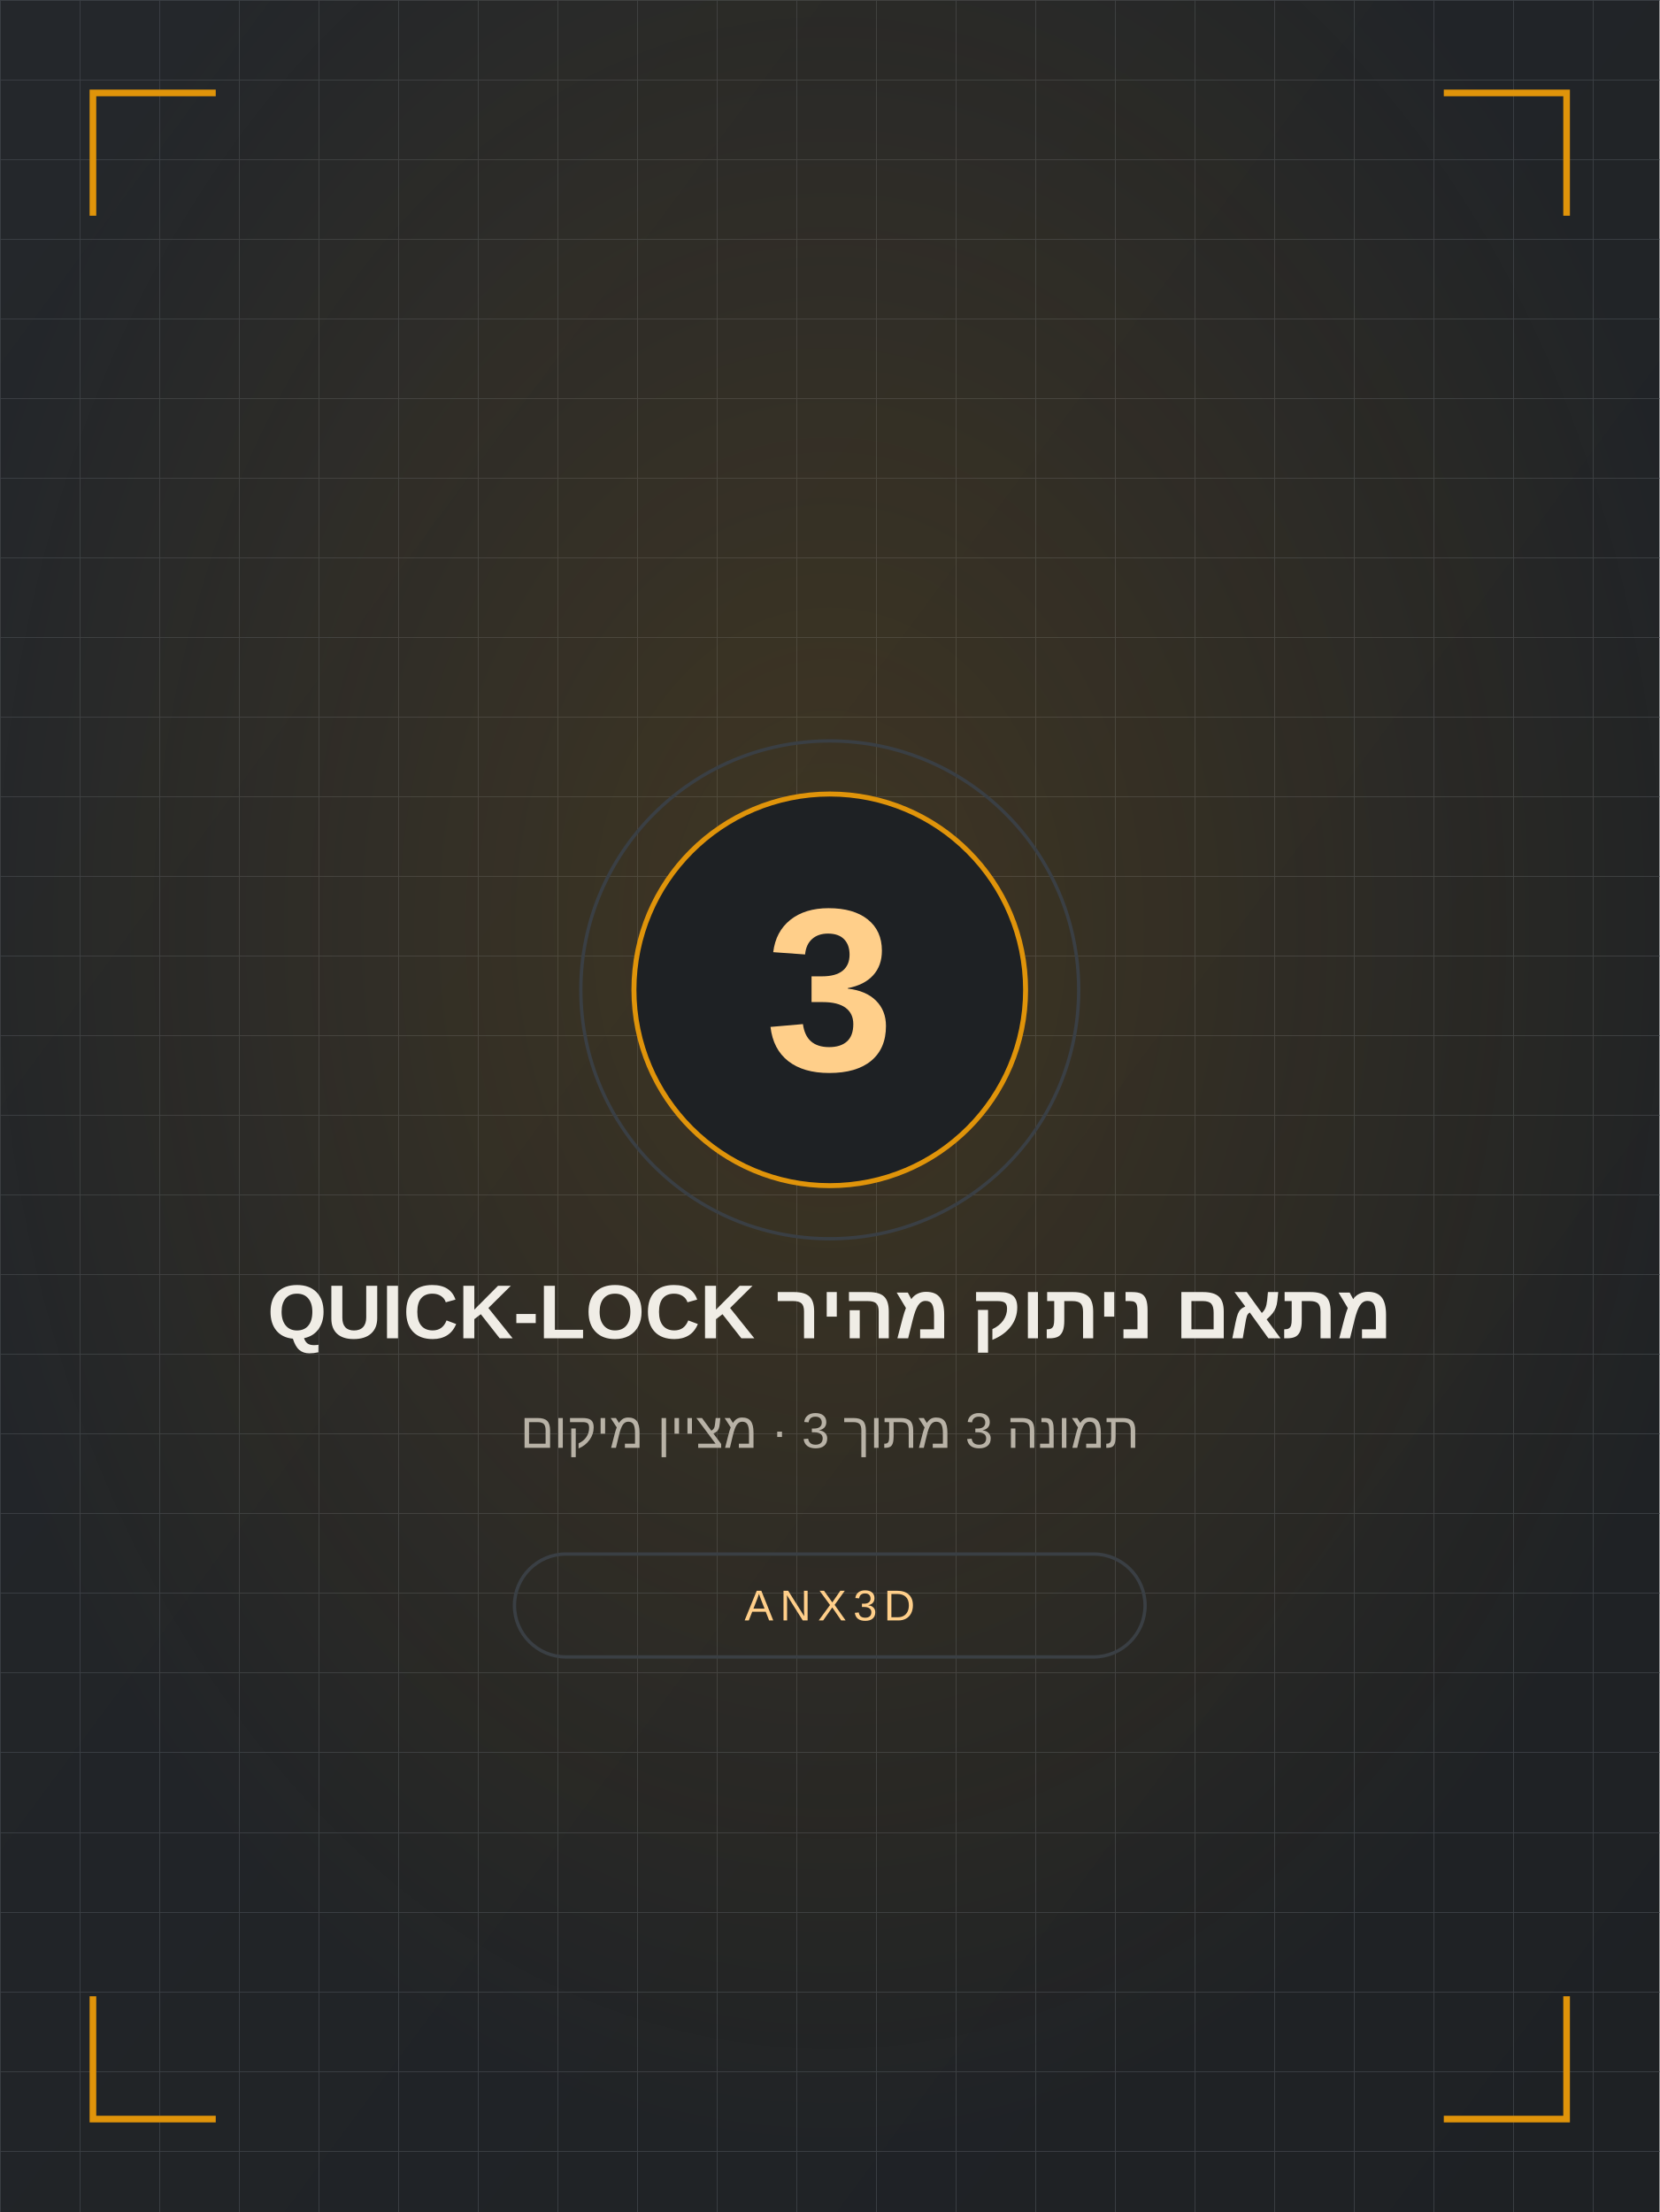
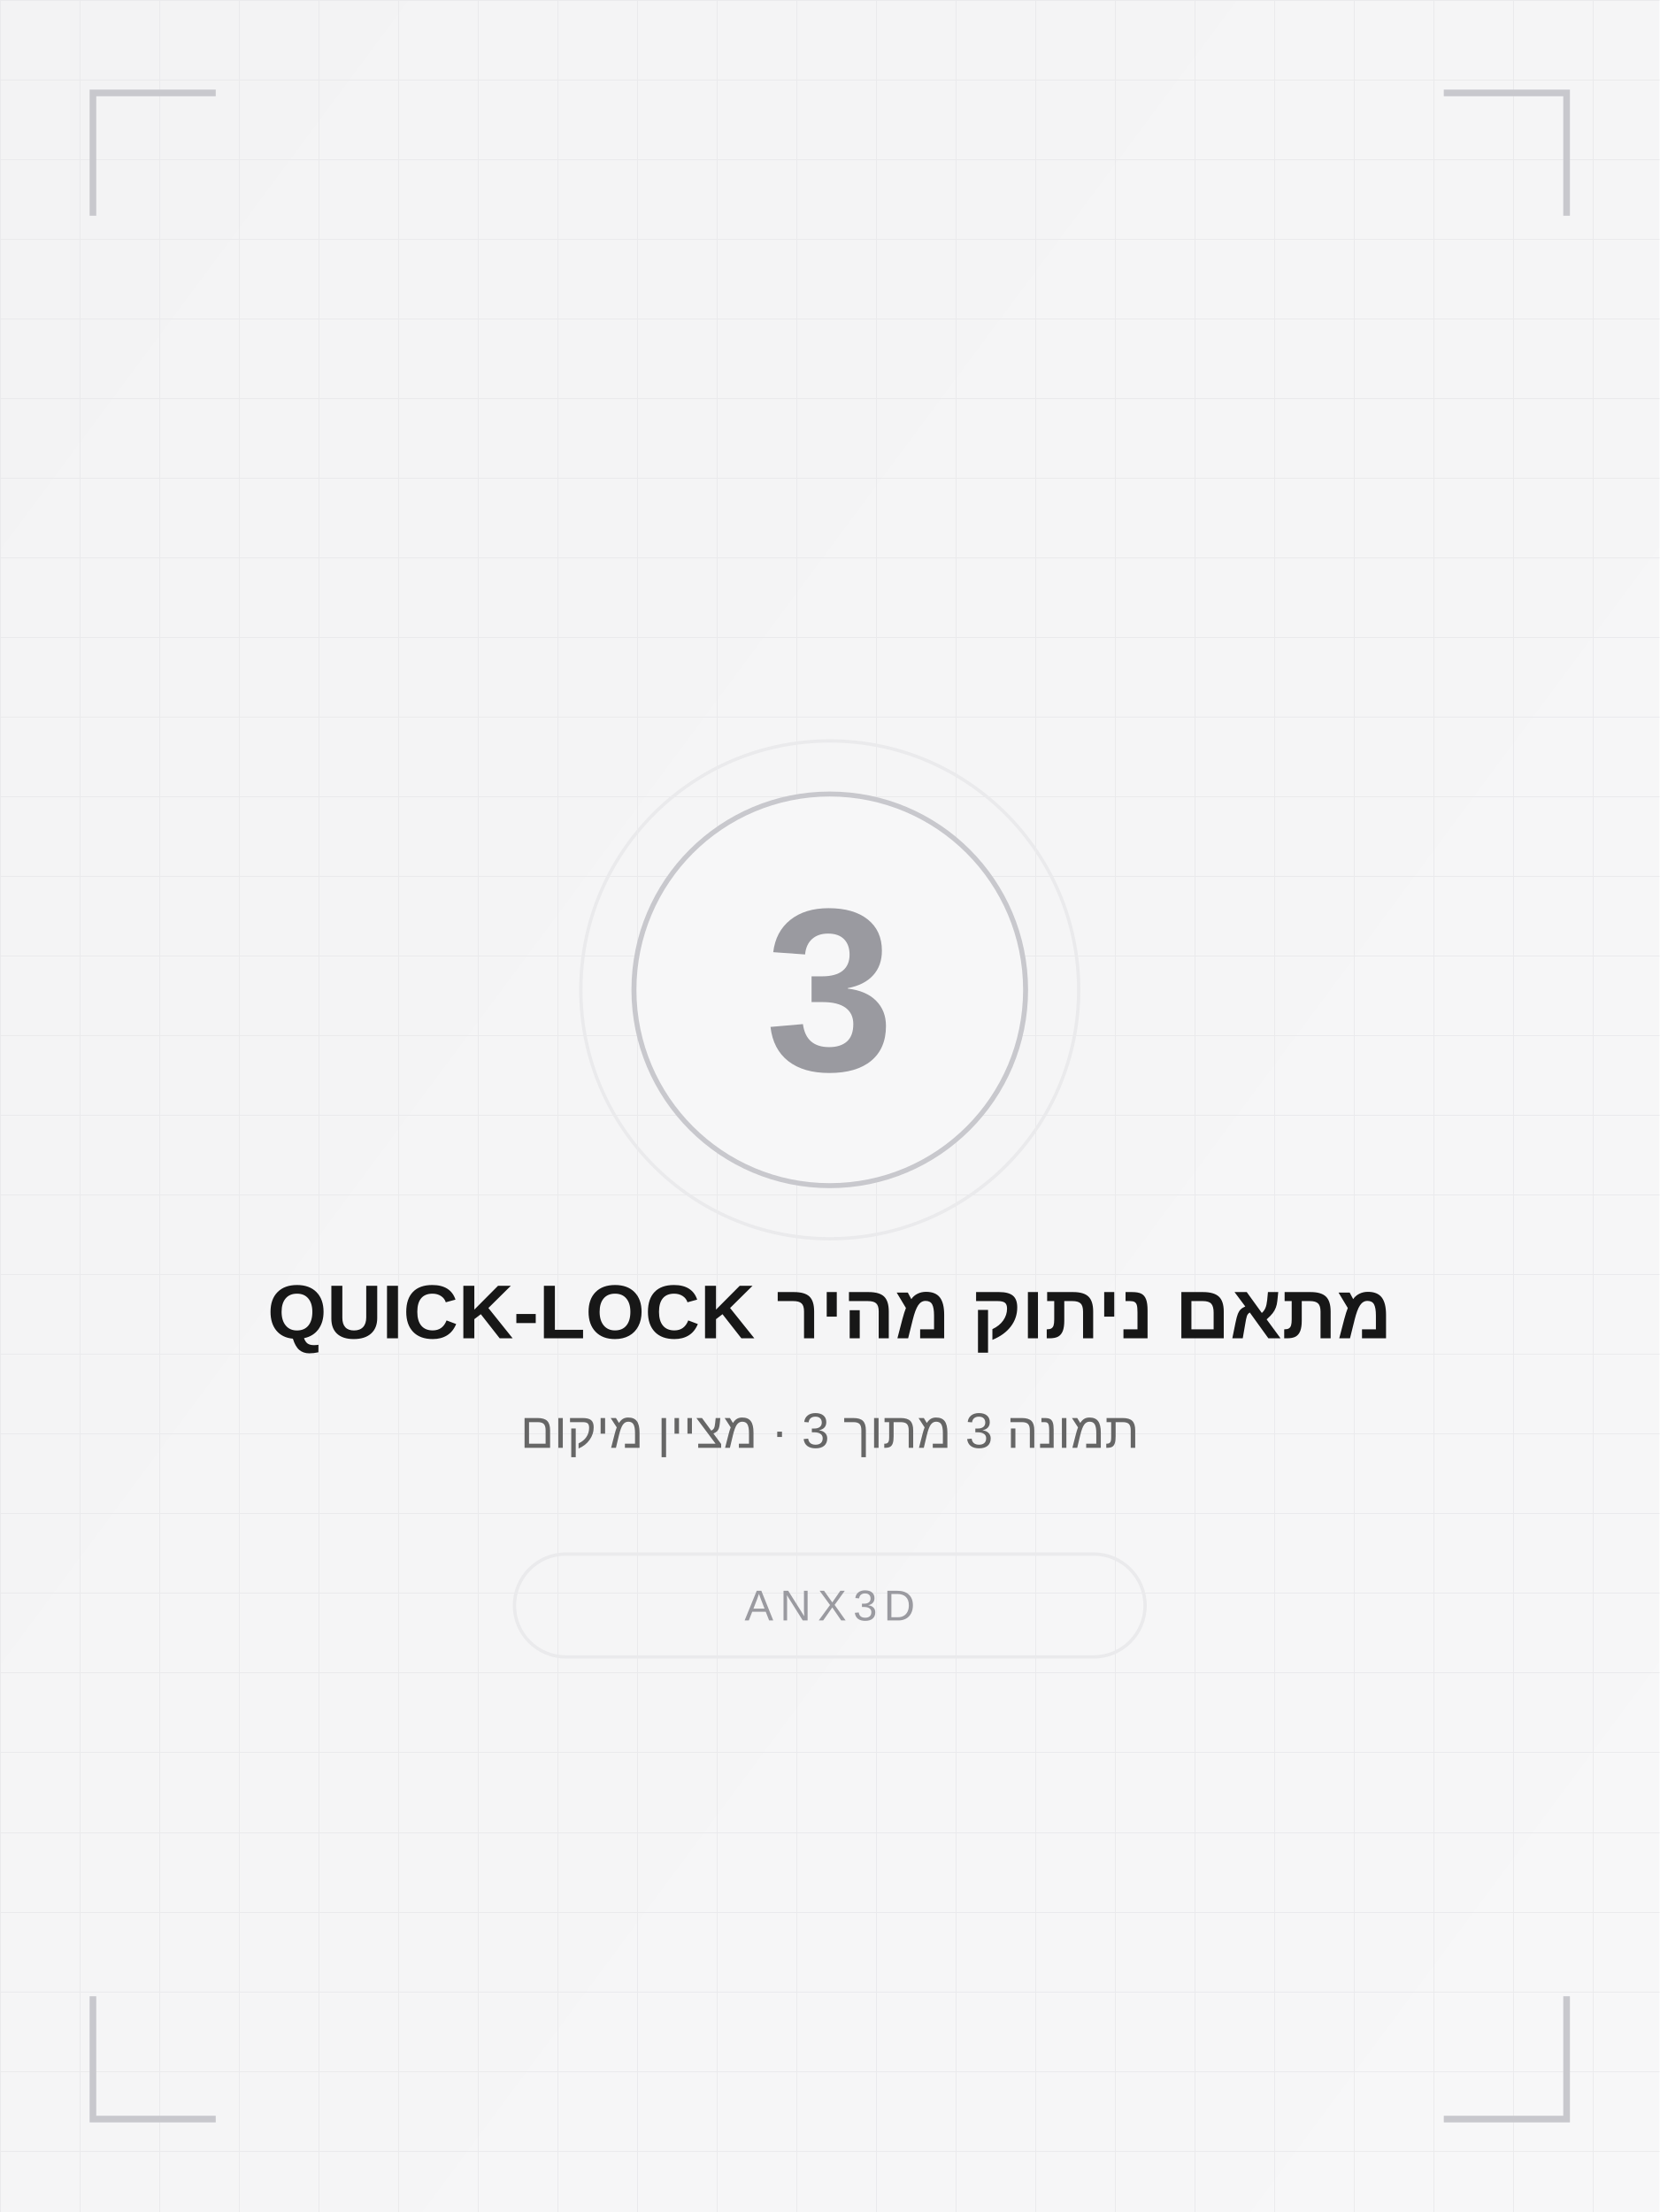
<svg xmlns="http://www.w3.org/2000/svg" width="1000" height="1333" viewBox="0 0 1000 1333" role="img" aria-label="מתאם ניתוק מהיר QUICK-LOCK — תמונה 3 מתוך 3 (מציין מיקום)">
  <defs>
    <linearGradient id="bg" x1="0" y1="0" x2="1" y2="1">
-       <stop offset="0%" stop-color="#24272b" />
-       <stop offset="100%" stop-color="#1e2124" />
+       <stop offset="0%" stop-color="#f3f3f4" />
+       <stop offset="100%" stop-color="#f7f7f8" />
    </linearGradient>
    <pattern id="grid" width="48" height="48" patternUnits="userSpaceOnUse">
-       <path d="M48 0H0V48" fill="none" stroke="#3a3f44" stroke-width="1" />
+       <path d="M48 0H0V48" fill="none" stroke="#eaeaec" stroke-width="1" />
    </pattern>
    <radialGradient id="glow" cx="50%" cy="42%" r="55%">
-       <stop offset="0%" stop-color="#e0940a" stop-opacity="0.16" />
-       <stop offset="100%" stop-color="#e0940a" stop-opacity="0" />
+       <stop offset="0%" stop-color="#c8c8cd" stop-opacity="0" />
+       <stop offset="100%" stop-color="#c8c8cd" stop-opacity="0" />
    </radialGradient>
  </defs>
  <rect width="1000" height="1333" fill="url(#bg)" />
  <rect width="1000" height="1333" fill="url(#grid)" />
  <rect width="1000" height="1333" fill="url(#glow)" />
-   <path d="M56 128V56h72" fill="none" stroke="#e0940a" stroke-width="4" stroke-linecap="square" />
-   <path d="M872 56h72v72" fill="none" stroke="#e0940a" stroke-width="4" stroke-linecap="square" />
-   <path d="M944 1205v72h-72" fill="none" stroke="#e0940a" stroke-width="4" stroke-linecap="square" />
-   <path d="M128 1277H56v-72" fill="none" stroke="#e0940a" stroke-width="4" stroke-linecap="square" />
-   <circle cx="500" cy="596.5" r="150" fill="none" stroke="#3a3f44" stroke-width="2" />
-   <circle cx="500" cy="596.5" r="118" fill="#1e2124" stroke="#e0940a" stroke-width="3" />
-   <text x="500" y="596.5" text-anchor="middle" dominant-baseline="central" font-family="Heebo, Arial, sans-serif" font-size="140" font-weight="700" fill="#ffcf8a">3</text>
-   <text x="500" y="806.5" text-anchor="middle" direction="rtl" font-family="Heebo, Arial, sans-serif" font-size="46" font-weight="700" fill="#f0ede6">מתאם ניתוק מהיר QUICK-LOCK</text>
-   <text x="500" y="872.5" text-anchor="middle" direction="rtl" font-family="Heebo, Arial, sans-serif" font-size="30" fill="#b8b2a6">תמונה 3 מתוך 3 · מציין מיקום</text>
-   <rect x="310" y="936.5" width="380" height="62" rx="31" fill="none" stroke="#3a3f44" stroke-width="2" />
-   <text x="500" y="967.5" text-anchor="middle" dominant-baseline="central" font-family="Heebo, Arial, sans-serif" font-size="26" letter-spacing="4" fill="#ffcf8a">ANX3D</text>
+   <path d="M56 128V56h72" fill="none" stroke="#c8c8cd" stroke-width="4" stroke-linecap="square" />
+   <path d="M872 56h72v72" fill="none" stroke="#c8c8cd" stroke-width="4" stroke-linecap="square" />
+   <path d="M944 1205v72h-72" fill="none" stroke="#c8c8cd" stroke-width="4" stroke-linecap="square" />
+   <path d="M128 1277H56v-72" fill="none" stroke="#c8c8cd" stroke-width="4" stroke-linecap="square" />
+   <circle cx="500" cy="596.5" r="150" fill="none" stroke="#eaeaec" stroke-width="2" />
+   <circle cx="500" cy="596.5" r="118" fill="#f7f7f8" stroke="#c8c8cd" stroke-width="3" />
+   <text x="500" y="596.5" text-anchor="middle" dominant-baseline="central" font-family="Heebo, Arial, sans-serif" font-size="140" font-weight="700" fill="#9a9aa0">3</text>
+   <text x="500" y="806.5" text-anchor="middle" direction="rtl" font-family="Heebo, Arial, sans-serif" font-size="46" font-weight="700" fill="#171717">מתאם ניתוק מהיר QUICK-LOCK</text>
+   <text x="500" y="872.5" text-anchor="middle" direction="rtl" font-family="Heebo, Arial, sans-serif" font-size="30" fill="#666666">תמונה 3 מתוך 3 · מציין מיקום</text>
+   <rect x="310" y="936.5" width="380" height="62" rx="31" fill="none" stroke="#eaeaec" stroke-width="2" />
+   <text x="500" y="967.5" text-anchor="middle" dominant-baseline="central" font-family="Heebo, Arial, sans-serif" font-size="26" letter-spacing="4" fill="#9a9aa0">ANX3D</text>
</svg>
